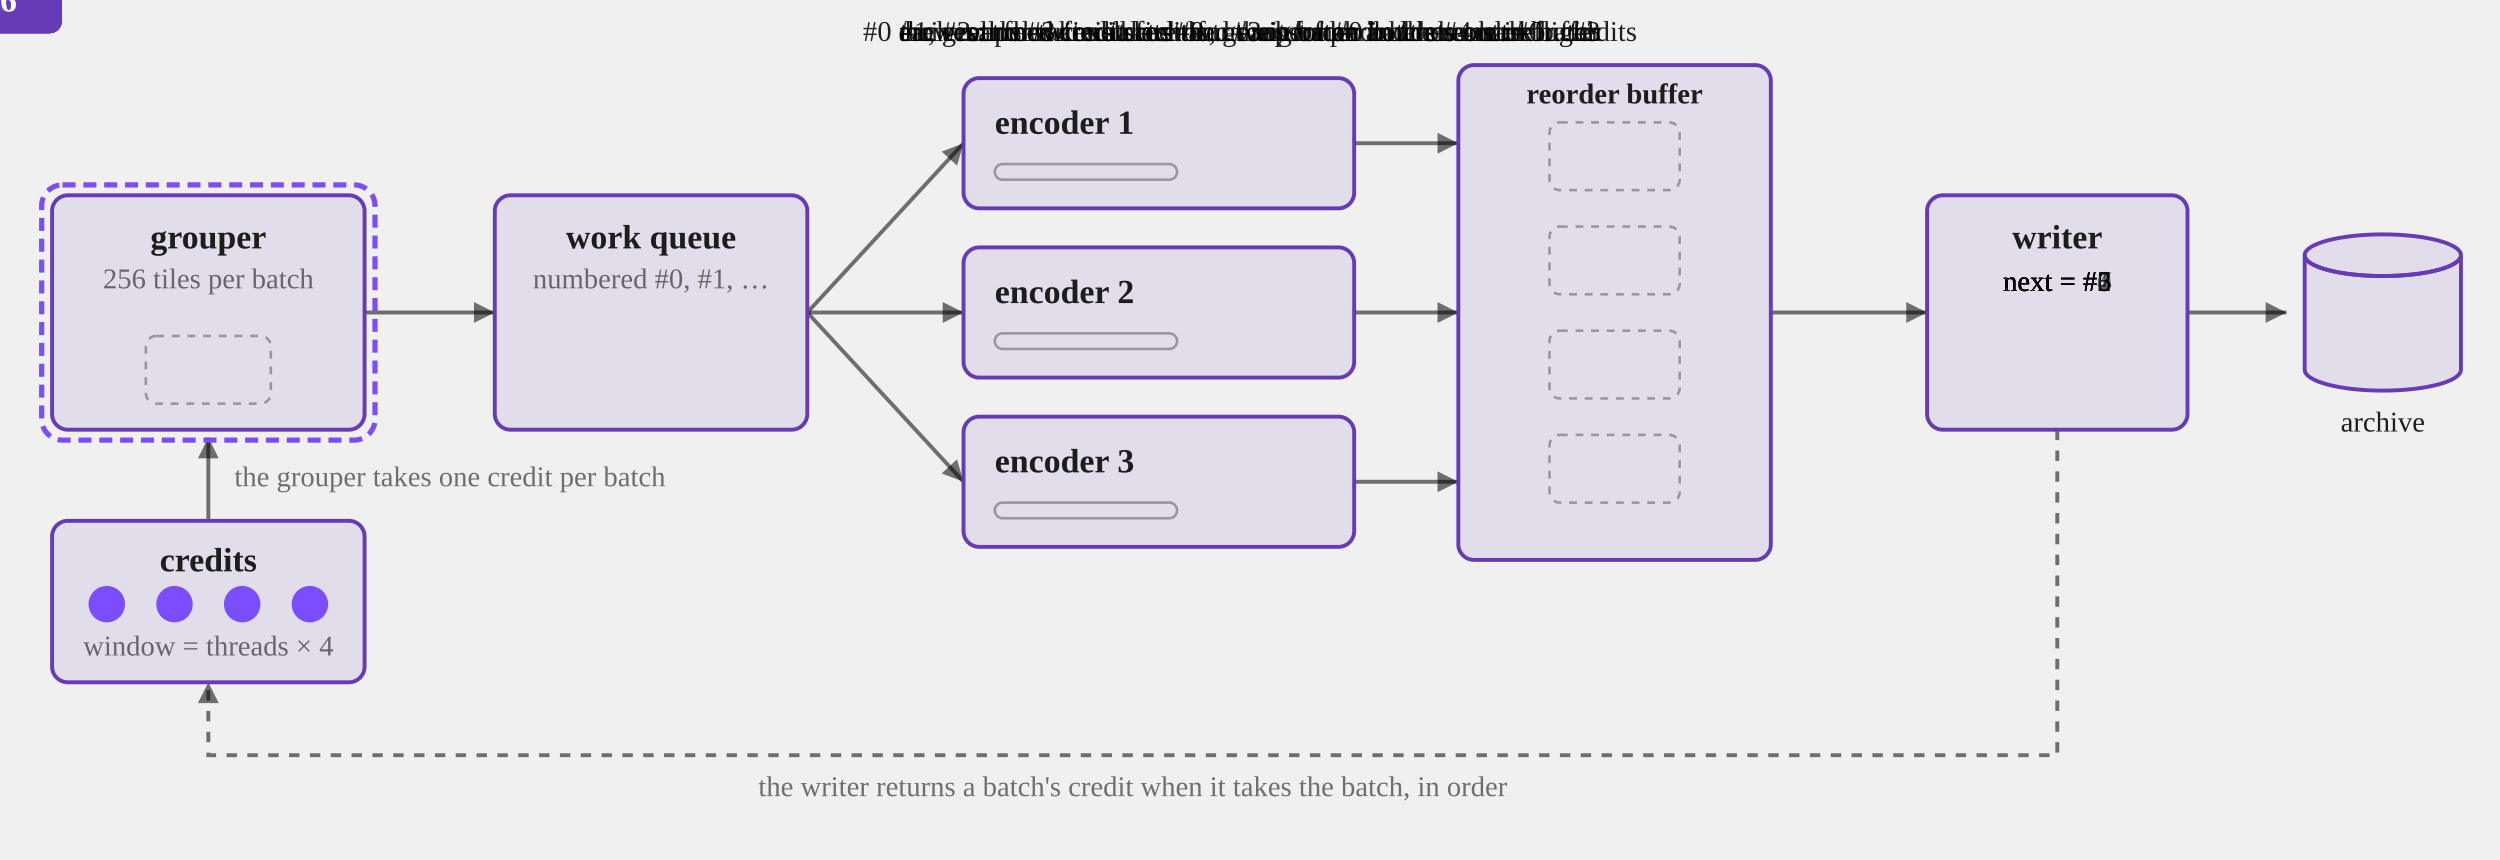
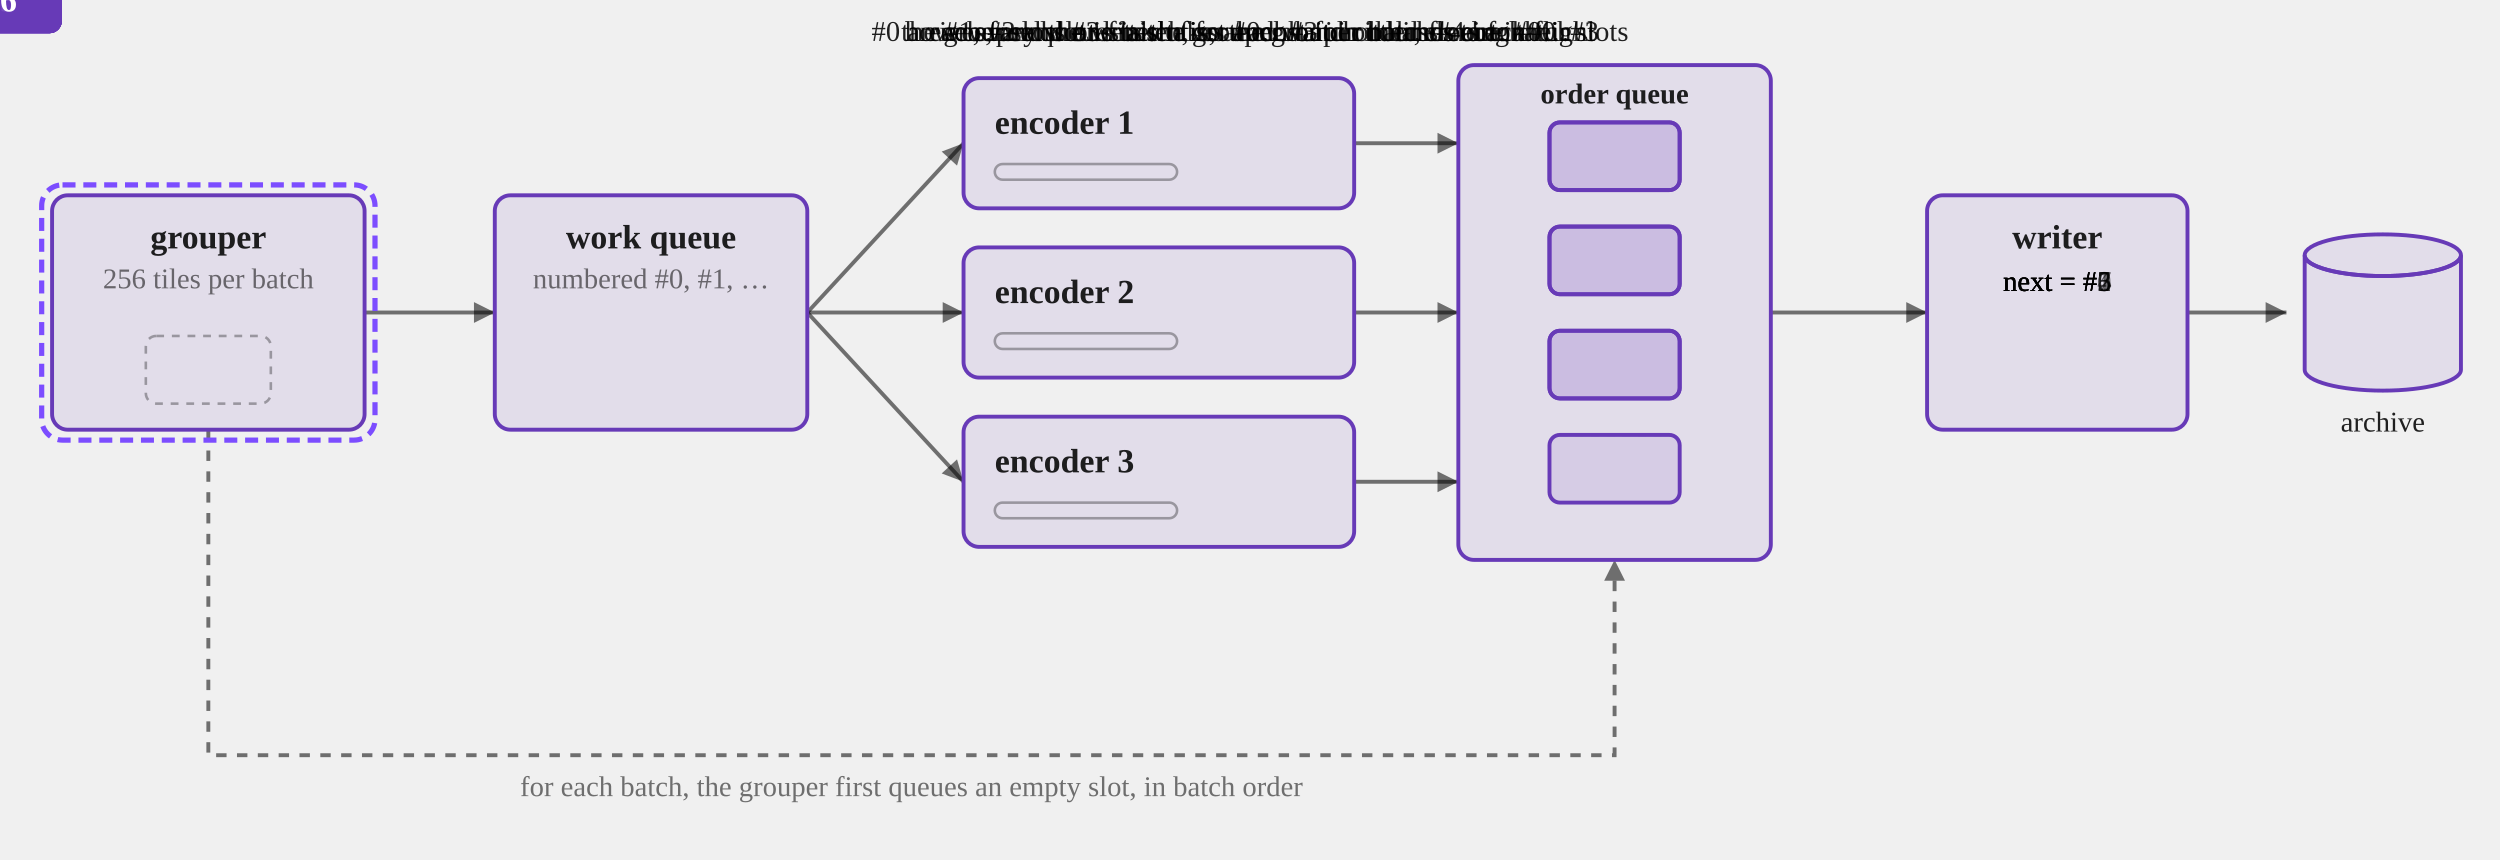
- <svg xmlns="http://www.w3.org/2000/svg" id="gen-ordered" viewBox="0 0 960 330" width="100%" role="img" aria-label="Ordered parallel encoding: credits bound the batches in flight, a reorder buffer restores production order">
+ <svg xmlns="http://www.w3.org/2000/svg" id="gen-ordered" viewBox="0 0 960 330" width="100%" role="img" aria-label="Ordered parallel encoding: a bounded queue of result slots, in batch order, limits the batches in flight and restores their order">
  <style>#gen-ordered{font-family:var(--md-text-font-family,system-ui),system-ui,sans-serif;font-size:13px}#gen-ordered .fg{fill:var(--md-default-fg-color,#000000de)}#gen-ordered .muted{fill:var(--md-default-fg-color--light,#0000008a)}#gen-ordered .line{stroke:var(--md-default-fg-color--lighter,#00000052);fill:none}#gen-ordered .arrow{stroke:var(--md-default-fg-color--light,#0000008a);fill:none;stroke-width:1.5}#gen-ordered .head{fill:var(--md-default-fg-color--light,#0000008a)}#gen-ordered text{dominant-baseline:central}#gen-ordered .t{font-weight:600}#gen-ordered .s{font-size:11px}#gen-ordered .mono{font-family:var(--md-code-font-family,ui-monospace),ui-monospace,monospace;font-size:11px}@media (prefers-reduced-motion:reduce){#gen-ordered .motion{display:none}}#gen-ordered .b-read{fill:var(--md-primary-fg-color,#673ab7);fill-opacity:.1;stroke:var(--md-primary-fg-color,#673ab7);stroke-width:1.5}#gen-ordered .f-read{fill:var(--md-accent-fg-color,#7c4dff)}#gen-ordered .k-read{stroke:var(--md-primary-fg-color,#673ab7)}#gen-ordered .b-render{fill:var(--md-primary-fg-color,#673ab7);fill-opacity:.1;stroke:var(--md-primary-fg-color,#673ab7);stroke-width:1.5}#gen-ordered .f-render{fill:var(--md-accent-fg-color,#7c4dff)}#gen-ordered .k-render{stroke:var(--md-primary-fg-color,#673ab7)}#gen-ordered .b-sort{fill:var(--md-primary-fg-color,#673ab7);fill-opacity:.1;stroke:var(--md-primary-fg-color,#673ab7);stroke-width:1.5}#gen-ordered .f-sort{fill:var(--md-accent-fg-color,#7c4dff)}#gen-ordered .k-sort{stroke:var(--md-primary-fg-color,#673ab7)}#gen-ordered .b-encode{fill:var(--md-primary-fg-color,#673ab7);fill-opacity:.1;stroke:var(--md-primary-fg-color,#673ab7);stroke-width:1.5}#gen-ordered .f-encode{fill:var(--md-accent-fg-color,#7c4dff)}#gen-ordered .k-encode{stroke:var(--md-primary-fg-color,#673ab7)}#gen-ordered .b-write{fill:var(--md-primary-fg-color,#673ab7);fill-opacity:.1;stroke:var(--md-primary-fg-color,#673ab7);stroke-width:1.5}#gen-ordered .f-write{fill:var(--md-accent-fg-color,#7c4dff)}#gen-ordered .k-write{stroke:var(--md-primary-fg-color,#673ab7)}#gen-ordered .b-alert{fill:var(--md-accent-fg-color,#7c4dff);fill-opacity:.1;stroke:var(--md-accent-fg-color,#7c4dff);stroke-width:1.5}#gen-ordered .f-alert{fill:var(--md-accent-fg-color,#7c4dff)}#gen-ordered .k-alert{stroke:var(--md-accent-fg-color,#7c4dff)}</style>
  <path class="arrow" d="M140 120 L190 120" />
  <path class="head" d="M190.0 120.0 L182.0 116.0 L182.0 124.0 Z" />
  <path class="arrow" d="M310 120 L370 55" />
  <path class="head" d="M370.0 55.0 L361.6 58.2 L367.5 63.6 Z" />
  <path class="arrow" d="M310 120 L370 120" />
  <path class="head" d="M370.0 120.0 L362.0 116.0 L362.0 124.0 Z" />
  <path class="arrow" d="M310 120 L370 185" />
  <path class="head" d="M370.0 185.0 L367.5 176.4 L361.6 181.8 Z" />
  <path class="arrow" d="M520 55 L560 55" />
  <path class="head" d="M560.0 55.0 L552.0 51.0 L552.0 59.0 Z" />
  <path class="arrow" d="M520 120 L560 120" />
  <path class="head" d="M560.0 120.0 L552.0 116.0 L552.0 124.0 Z" />
  <path class="arrow" d="M520 185 L560 185" />
  <path class="head" d="M560.0 185.0 L552.0 181.0 L552.0 189.0 Z" />
  <path class="arrow" d="M680 120 L740 120" />
  <path class="head" d="M740.0 120.0 L732.0 116.0 L732.0 124.0 Z" />
  <path class="arrow" d="M840 120 L878 120" />
  <path class="head" d="M878.0 120.0 L870.0 116.0 L870.0 124.0 Z" />
-   <path class="arrow" d="M790 165 L790 290 L80 290 L80 262" stroke-dasharray="4 4" />
-   <path class="head" d="M80.0 262.0 L76.0 270.0 L84.0 270.0 Z" />
-   <text class="muted s" x="435" y="302" text-anchor="middle">the writer returns a batch's credit when it takes the batch, in order</text>
-   <path class="arrow" d="M80 200 L80 168" />
-   <path class="head" d="M80.0 168.0 L76.0 176.0 L84.0 176.0 Z" />
-   <text class="muted s" x="90" y="183" text-anchor="start">the grouper takes one credit per batch</text>
+   <path class="arrow" d="M80 165 L80 290 L620 290 L620 223" stroke-dasharray="4 4" />
+   <path class="head" d="M620.0 215.0 L616.0 223.0 L624.0 223.0 Z" />
+   <text class="muted s" x="350" y="302" text-anchor="middle">for each batch, the grouper first queues an empty slot, in batch order</text>
  <rect class="b-sort" x="20" y="75" width="120" height="90" rx="6" />
  <text class="fg t" x="80" y="91" text-anchor="middle">grouper</text>
  <text class="muted s" x="80" y="107" text-anchor="middle">256 tiles per batch</text>
  <rect class="line" x="56" y="129" width="48" height="26" rx="4" stroke-dasharray="3 3" />
-   <rect class="b-sort" x="20" y="200" width="120" height="62" rx="6" />
-   <text class="fg t" x="80" y="215" text-anchor="middle">credits</text>
-   <text class="muted s" x="80" y="248" text-anchor="middle">window = threads × 4</text>
  <rect class="b-encode" x="190" y="75" width="120" height="90" rx="6" />
  <text class="fg t" x="250" y="91" text-anchor="middle">work queue</text>
  <text class="muted s" x="250" y="107" text-anchor="middle">numbered #0, #1, …</text>
  <rect class="b-encode" x="370" y="30" width="150" height="50" rx="6" />
  <text class="fg t" x="382" y="47" text-anchor="start">encoder 1</text>
  <rect class="line" x="382" y="63" width="70" height="6" rx="3" />
  <rect class="b-encode" x="370" y="95" width="150" height="50" rx="6" />
  <text class="fg t" x="382" y="112" text-anchor="start">encoder 2</text>
  <rect class="line" x="382" y="128" width="70" height="6" rx="3" />
  <rect class="b-encode" x="370" y="160" width="150" height="50" rx="6" />
  <text class="fg t" x="382" y="177" text-anchor="start">encoder 3</text>
  <rect class="line" x="382" y="193" width="70" height="6" rx="3" />
  <rect class="b-write" x="560" y="25" width="120" height="190" rx="6" />
-   <text class="fg t s" x="620" y="36" text-anchor="middle">reorder buffer</text>
+   <text class="fg t s" x="620" y="36" text-anchor="middle">order queue</text>
  <rect class="line" x="595" y="47" width="50" height="26" rx="4" stroke-dasharray="3 3" />
  <rect class="line" x="595" y="87" width="50" height="26" rx="4" stroke-dasharray="3 3" />
  <rect class="line" x="595" y="127" width="50" height="26" rx="4" stroke-dasharray="3 3" />
  <rect class="line" x="595" y="167" width="50" height="26" rx="4" stroke-dasharray="3 3" />
  <rect class="b-write" x="740" y="75" width="100" height="90" rx="6" />
  <text class="fg t" x="790" y="91" text-anchor="middle">writer</text>
  <path class="b-write" d="M885 98 a30 8 0 0 0 60 0 v44 a30 8 0 0 1 -60 0 Z" />
  <path class="b-write" d="M885 98 a30 8 0 0 1 60 0 a30 8 0 0 1 -60 0" />
  <text class="fg s" x="915" y="162" text-anchor="middle">archive</text>
  <g class="motion">
+     <circle class="f-sort" r="5">
+       <animateTransform attributeName="transform" type="translate" values="80 165;80 165;80 290;620 290;620 215;620 215" keyTimes="0;0.023;0.031;0.049;0.053;1" dur="13.0s" repeatCount="indefinite" />
+       <animate attributeName="opacity" values="0;1;0" keyTimes="0;0.023;0.053" dur="13.0s" calcMode="discrete" repeatCount="indefinite" />
+     </circle>
+     <rect class="b-sort" x="595" y="47" width="50" height="26" rx="4">
+       <animate attributeName="opacity" values="0;1;0" keyTimes="0;0.053;0.446" dur="13.0s" calcMode="discrete" repeatCount="indefinite" />
+     </rect>
+     <circle class="f-sort" r="5">
+       <animateTransform attributeName="transform" type="translate" values="80 165;80 165;80 290;620 290;620 215;620 215" keyTimes="0;0.046;0.054;0.072;0.076;1" dur="13.0s" repeatCount="indefinite" />
+       <animate attributeName="opacity" values="0;1;0" keyTimes="0;0.046;0.076" dur="13.0s" calcMode="discrete" repeatCount="indefinite" />
+     </circle>
+     <rect class="b-sort" x="595" y="87" width="50" height="26" rx="4">
+       <animate attributeName="opacity" values="0;1;0" keyTimes="0;0.076;0.508" dur="13.0s" calcMode="discrete" repeatCount="indefinite" />
+     </rect>
+     <circle class="f-sort" r="5">
+       <animateTransform attributeName="transform" type="translate" values="80 165;80 165;80 290;620 290;620 215;620 215" keyTimes="0;0.069;0.077;0.095;0.099;1" dur="13.0s" repeatCount="indefinite" />
+       <animate attributeName="opacity" values="0;1;0" keyTimes="0;0.069;0.099" dur="13.0s" calcMode="discrete" repeatCount="indefinite" />
+     </circle>
+     <rect class="b-sort" x="595" y="127" width="50" height="26" rx="4">
+       <animate attributeName="opacity" values="0;1;0" keyTimes="0;0.099;0.569" dur="13.0s" calcMode="discrete" repeatCount="indefinite" />
+     </rect>
+     <circle class="f-sort" r="5">
+       <animateTransform attributeName="transform" type="translate" values="80 165;80 165;80 290;620 290;620 215;620 215" keyTimes="0;0.092;0.1;0.118;0.122;1" dur="13.0s" repeatCount="indefinite" />
+       <animate attributeName="opacity" values="0;1;0" keyTimes="0;0.092;0.122" dur="13.0s" calcMode="discrete" repeatCount="indefinite" />
+     </circle>
+     <rect class="b-sort" x="595" y="167" width="50" height="26" rx="4">
+       <animate attributeName="opacity" values="0;1;0" keyTimes="0;0.122;0.631" dur="13.0s" calcMode="discrete" repeatCount="indefinite" />
+     </rect>
+     <circle class="f-sort" r="5">
+       <animateTransform attributeName="transform" type="translate" values="80 165;80 165;80 290;620 290;620 215;620 215" keyTimes="0;0.523;0.531;0.549;0.553;1" dur="13.0s" repeatCount="indefinite" />
+       <animate attributeName="opacity" values="0;1;0" keyTimes="0;0.523;0.553" dur="13.0s" calcMode="discrete" repeatCount="indefinite" />
+     </circle>
+     <rect class="b-sort" x="595" y="47" width="50" height="26" rx="4">
+       <animate attributeName="opacity" values="0;1;0" keyTimes="0;0.553;0.731" dur="13.0s" calcMode="discrete" repeatCount="indefinite" />
+     </rect>
+     <circle class="f-sort" r="5">
+       <animateTransform attributeName="transform" type="translate" values="80 165;80 165;80 290;620 290;620 215;620 215" keyTimes="0;0.585;0.592;0.61;0.615;1" dur="13.0s" repeatCount="indefinite" />
+       <animate attributeName="opacity" values="0;1;0" keyTimes="0;0.585;0.615" dur="13.0s" calcMode="discrete" repeatCount="indefinite" />
+     </circle>
+     <rect class="b-sort" x="595" y="87" width="50" height="26" rx="4">
+       <animate attributeName="opacity" values="0;1;0" keyTimes="0;0.615;0.792" dur="13.0s" calcMode="discrete" repeatCount="indefinite" />
+     </rect>
+     <circle class="f-sort" r="5">
+       <animateTransform attributeName="transform" type="translate" values="80 165;80 165;80 290;620 290;620 215;620 215" keyTimes="0;0.646;0.654;0.672;0.676;1" dur="13.0s" repeatCount="indefinite" />
+       <animate attributeName="opacity" values="0;1;0" keyTimes="0;0.646;0.676" dur="13.0s" calcMode="discrete" repeatCount="indefinite" />
+     </circle>
+     <rect class="b-sort" x="595" y="127" width="50" height="26" rx="4">
+       <animate attributeName="opacity" values="0;1;0" keyTimes="0;0.676;0.854" dur="13.0s" calcMode="discrete" repeatCount="indefinite" />
+     </rect>
    <rect class="f-encode" x="382" y="63" width="0" height="6" rx="3">
      <animate attributeName="width" values="0;0;70;0;0" keyTimes="0;0.092;0.385;0.385;1" dur="13.0s" repeatCount="indefinite" />
    </rect>
    <rect class="f-encode" x="382" y="128" width="0" height="6" rx="3">
      <animate attributeName="width" values="0;0;70;0;0" keyTimes="0;0.115;0.2;0.201;1" dur="13.0s" repeatCount="indefinite" />
    </rect>
    <rect class="f-encode" x="382" y="193" width="0" height="6" rx="3">
      <animate attributeName="width" values="0;0;70;0;0" keyTimes="0;0.139;0.246;0.247;1" dur="13.0s" repeatCount="indefinite" />
    </rect>
    <rect class="f-encode" x="382" y="128" width="0" height="6" rx="3">
      <animate attributeName="width" values="0;0;70;0;0" keyTimes="0;0.238;0.323;0.324;1" dur="13.0s" repeatCount="indefinite" />
    </rect>
    <rect class="f-encode" x="382" y="63" width="0" height="6" rx="3">
      <animate attributeName="width" values="0;0;70;0;0" keyTimes="0;0.585;0.669;0.67;1" dur="13.0s" repeatCount="indefinite" />
    </rect>
    <rect class="f-encode" x="382" y="128" width="0" height="6" rx="3">
      <animate attributeName="width" values="0;0;70;0;0" keyTimes="0;0.646;0.715;0.716;1" dur="13.0s" repeatCount="indefinite" />
    </rect>
    <rect class="f-encode" x="382" y="193" width="0" height="6" rx="3">
      <animate attributeName="width" values="0;0;70;0;0" keyTimes="0;0.708;0.769;0.77;1" dur="13.0s" repeatCount="indefinite" />
    </rect>
-     <circle class="f-sort" cx="41" cy="232" r="7">
-       <animate attributeName="opacity" values="0.15;0.15;1" keyTimes="0;0.492;0.777" dur="13.0s" calcMode="discrete" repeatCount="indefinite" />
-     </circle>
-     <circle class="f-sort" r="5">
-       <animateTransform attributeName="transform" type="translate" values="41 232;41 232;103 130;103 130" keyTimes="0;0;0.023;1" dur="13.0s" repeatCount="indefinite" />
-       <animate attributeName="opacity" values="1;0" keyTimes="0;0.023" dur="13.0s" calcMode="discrete" repeatCount="indefinite" />
-     </circle>
-     <circle class="f-sort" r="5">
-       <animateTransform attributeName="transform" type="translate" values="41 232;41 232;103 130;103 130" keyTimes="0;0.492;0.523;1" dur="13.0s" repeatCount="indefinite" />
-       <animate attributeName="opacity" values="0;1;0" keyTimes="0;0.492;0.523" dur="13.0s" calcMode="discrete" repeatCount="indefinite" />
-     </circle>
-     <circle class="f-sort" r="5">
-       <animateTransform attributeName="transform" type="translate" values="813 130;813 130;790 165;790 290;80 290;41 232;41 232" keyTimes="0;0.446;0.458;0.469;0.485;0.492;1" dur="13.0s" repeatCount="indefinite" />
-       <animate attributeName="opacity" values="0;1;0" keyTimes="0;0.446;0.492" dur="13.0s" calcMode="discrete" repeatCount="indefinite" />
-     </circle>
-     <circle class="f-sort" r="5">
-       <animateTransform attributeName="transform" type="translate" values="813 130;813 130;790 165;790 290;80 290;41 232;41 232" keyTimes="0;0.731;0.742;0.754;0.769;0.777;1" dur="13.0s" repeatCount="indefinite" />
-       <animate attributeName="opacity" values="0;1;0" keyTimes="0;0.731;0.777" dur="13.0s" calcMode="discrete" repeatCount="indefinite" />
-     </circle>
-     <circle class="f-sort" cx="67" cy="232" r="7">
-       <animate attributeName="opacity" values="1;0.15;0.15;1" keyTimes="0;0.015;0.554;0.839" dur="13.0s" calcMode="discrete" repeatCount="indefinite" />
-     </circle>
-     <circle class="f-sort" r="5">
-       <animateTransform attributeName="transform" type="translate" values="67 232;67 232;103 130;103 130" keyTimes="0;0.015;0.046;1" dur="13.0s" repeatCount="indefinite" />
-       <animate attributeName="opacity" values="0;1;0" keyTimes="0;0.015;0.046" dur="13.0s" calcMode="discrete" repeatCount="indefinite" />
-     </circle>
-     <circle class="f-sort" r="5">
-       <animateTransform attributeName="transform" type="translate" values="67 232;67 232;103 130;103 130" keyTimes="0;0.554;0.585;1" dur="13.0s" repeatCount="indefinite" />
-       <animate attributeName="opacity" values="0;1;0" keyTimes="0;0.554;0.585" dur="13.0s" calcMode="discrete" repeatCount="indefinite" />
-     </circle>
-     <circle class="f-sort" r="5">
-       <animateTransform attributeName="transform" type="translate" values="813 130;813 130;790 165;790 290;80 290;67 232;67 232" keyTimes="0;0.508;0.519;0.531;0.546;0.554;1" dur="13.0s" repeatCount="indefinite" />
-       <animate attributeName="opacity" values="0;1;0" keyTimes="0;0.508;0.554" dur="13.0s" calcMode="discrete" repeatCount="indefinite" />
-     </circle>
-     <circle class="f-sort" r="5">
-       <animateTransform attributeName="transform" type="translate" values="813 130;813 130;790 165;790 290;80 290;67 232;67 232" keyTimes="0;0.792;0.804;0.815;0.831;0.839;1" dur="13.0s" repeatCount="indefinite" />
-       <animate attributeName="opacity" values="0;1;0" keyTimes="0;0.792;0.839" dur="13.0s" calcMode="discrete" repeatCount="indefinite" />
-     </circle>
-     <circle class="f-sort" cx="93" cy="232" r="7">
-       <animate attributeName="opacity" values="1;0.15;0.15;1" keyTimes="0;0.038;0.615;0.9" dur="13.0s" calcMode="discrete" repeatCount="indefinite" />
-     </circle>
-     <circle class="f-sort" r="5">
-       <animateTransform attributeName="transform" type="translate" values="93 232;93 232;103 130;103 130" keyTimes="0;0.038;0.069;1" dur="13.0s" repeatCount="indefinite" />
-       <animate attributeName="opacity" values="0;1;0" keyTimes="0;0.038;0.069" dur="13.0s" calcMode="discrete" repeatCount="indefinite" />
-     </circle>
-     <circle class="f-sort" r="5">
-       <animateTransform attributeName="transform" type="translate" values="93 232;93 232;103 130;103 130" keyTimes="0;0.615;0.646;1" dur="13.0s" repeatCount="indefinite" />
-       <animate attributeName="opacity" values="0;1;0" keyTimes="0;0.615;0.646" dur="13.0s" calcMode="discrete" repeatCount="indefinite" />
-     </circle>
-     <circle class="f-sort" r="5">
-       <animateTransform attributeName="transform" type="translate" values="813 130;813 130;790 165;790 290;80 290;93 232;93 232" keyTimes="0;0.569;0.581;0.592;0.608;0.615;1" dur="13.0s" repeatCount="indefinite" />
-       <animate attributeName="opacity" values="0;1;0" keyTimes="0;0.569;0.615" dur="13.0s" calcMode="discrete" repeatCount="indefinite" />
-     </circle>
-     <circle class="f-sort" r="5">
-       <animateTransform attributeName="transform" type="translate" values="813 130;813 130;790 165;790 290;80 290;93 232;93 232" keyTimes="0;0.854;0.865;0.877;0.892;0.9;1" dur="13.0s" repeatCount="indefinite" />
-       <animate attributeName="opacity" values="0;1;0" keyTimes="0;0.854;0.9" dur="13.0s" calcMode="discrete" repeatCount="indefinite" />
-     </circle>
-     <circle class="f-sort" cx="119" cy="232" r="7">
-       <animate attributeName="opacity" values="1;0.15;1" keyTimes="0;0.061;0.677" dur="13.0s" calcMode="discrete" repeatCount="indefinite" />
-     </circle>
-     <circle class="f-sort" r="5">
-       <animateTransform attributeName="transform" type="translate" values="119 232;119 232;103 130;103 130" keyTimes="0;0.061;0.092;1" dur="13.0s" repeatCount="indefinite" />
-       <animate attributeName="opacity" values="0;1;0" keyTimes="0;0.061;0.092" dur="13.0s" calcMode="discrete" repeatCount="indefinite" />
-     </circle>
-     <circle class="f-sort" r="5">
-       <animateTransform attributeName="transform" type="translate" values="813 130;813 130;790 165;790 290;80 290;119 232;119 232" keyTimes="0;0.631;0.642;0.654;0.669;0.677;1" dur="13.0s" repeatCount="indefinite" />
-       <animate attributeName="opacity" values="0;1;0" keyTimes="0;0.631;0.677" dur="13.0s" calcMode="discrete" repeatCount="indefinite" />
-     </circle>
-     <g>
-       <animateTransform attributeName="transform" type="translate" values="80 142;80 142;250 142;250 142;488 55;488 55;620 180;620 180;790 142;790 142;915 120;915 120" keyTimes="0;0.023;0.054;0.061;0.092;0.385;0.415;0.415;0.446;0.477;0.508;1" dur="13.0s" repeatCount="indefinite" />
+     <g>
+       <animateTransform attributeName="transform" type="translate" values="80 142;80 142;250 142;250 142;488 55;488 55;620 60;620 60;790 142;790 142;915 120;915 120" keyTimes="0;0.023;0.054;0.061;0.092;0.385;0.415;0.415;0.446;0.477;0.508;1" dur="13.0s" repeatCount="indefinite" />
      <animate attributeName="opacity" values="0;0;1;1;0;0" keyTimes="0;0.023;0.035;0.508;0.531;1" dur="13.0s" repeatCount="indefinite" />
      <rect class="b-sort" x="-23" y="-12" width="46" height="24" rx="4" style="fill-opacity:.9" />
      <text class="fg t" x="0" y="0" text-anchor="middle" style="fill:#fff">#0</text>
      <circle class="f-sort" cx="23" cy="-12" r="5" style="stroke:#fff;stroke-width:1.5">
        <animate attributeName="opacity" values="0;1;0" keyTimes="0;0.023;0.446" dur="13.0s" calcMode="discrete" repeatCount="indefinite" />
      </circle>
    </g>
    <g>
-       <animateTransform attributeName="transform" type="translate" values="80 142;80 142;250 142;250 142;488 120;488 120;620 60;620 60;790 142;790 142;915 120;915 120" keyTimes="0;0.046;0.077;0.085;0.115;0.2;0.231;0.477;0.508;0.538;0.569;1" dur="13.0s" repeatCount="indefinite" />
+       <animateTransform attributeName="transform" type="translate" values="80 142;80 142;250 142;250 142;488 120;488 120;620 100;620 100;790 142;790 142;915 120;915 120" keyTimes="0;0.046;0.077;0.085;0.115;0.2;0.231;0.477;0.508;0.538;0.569;1" dur="13.0s" repeatCount="indefinite" />
      <animate attributeName="opacity" values="0;0;1;1;0;0" keyTimes="0;0.046;0.058;0.569;0.592;1" dur="13.0s" repeatCount="indefinite" />
      <rect class="b-sort" x="-23" y="-12" width="46" height="24" rx="4" style="fill-opacity:.9" />
      <text class="fg t" x="0" y="0" text-anchor="middle" style="fill:#fff">#1</text>
      <circle class="f-sort" cx="23" cy="-12" r="5" style="stroke:#fff;stroke-width:1.5">
        <animate attributeName="opacity" values="0;1;0" keyTimes="0;0.046;0.508" dur="13.0s" calcMode="discrete" repeatCount="indefinite" />
      </circle>
    </g>
    <g>
-       <animateTransform attributeName="transform" type="translate" values="80 142;80 142;250 142;250 142;488 185;488 185;620 100;620 100;790 142;790 142;915 120;915 120" keyTimes="0;0.069;0.1;0.108;0.139;0.246;0.277;0.538;0.569;0.6;0.631;1" dur="13.0s" repeatCount="indefinite" />
+       <animateTransform attributeName="transform" type="translate" values="80 142;80 142;250 142;250 142;488 185;488 185;620 140;620 140;790 142;790 142;915 120;915 120" keyTimes="0;0.069;0.1;0.108;0.139;0.246;0.277;0.538;0.569;0.6;0.631;1" dur="13.0s" repeatCount="indefinite" />
      <animate attributeName="opacity" values="0;0;1;1;0;0" keyTimes="0;0.069;0.081;0.631;0.654;1" dur="13.0s" repeatCount="indefinite" />
      <rect class="b-sort" x="-23" y="-12" width="46" height="24" rx="4" style="fill-opacity:.9" />
      <text class="fg t" x="0" y="0" text-anchor="middle" style="fill:#fff">#2</text>
      <circle class="f-sort" cx="23" cy="-12" r="5" style="stroke:#fff;stroke-width:1.5">
        <animate attributeName="opacity" values="0;1;0" keyTimes="0;0.069;0.569" dur="13.0s" calcMode="discrete" repeatCount="indefinite" />
      </circle>
    </g>
    <g>
-       <animateTransform attributeName="transform" type="translate" values="80 142;80 142;250 142;250 142;488 120;488 120;620 140;620 140;790 142;790 142;915 120;915 120" keyTimes="0;0.092;0.123;0.208;0.238;0.323;0.354;0.6;0.631;0.661;0.692;1" dur="13.0s" repeatCount="indefinite" />
+       <animateTransform attributeName="transform" type="translate" values="80 142;80 142;250 142;250 142;488 120;488 120;620 180;620 180;790 142;790 142;915 120;915 120" keyTimes="0;0.092;0.123;0.208;0.238;0.323;0.354;0.6;0.631;0.661;0.692;1" dur="13.0s" repeatCount="indefinite" />
      <animate attributeName="opacity" values="0;0;1;1;0;0" keyTimes="0;0.092;0.104;0.692;0.715;1" dur="13.0s" repeatCount="indefinite" />
      <rect class="b-sort" x="-23" y="-12" width="46" height="24" rx="4" style="fill-opacity:.9" />
      <text class="fg t" x="0" y="0" text-anchor="middle" style="fill:#fff">#3</text>
      <circle class="f-sort" cx="23" cy="-12" r="5" style="stroke:#fff;stroke-width:1.5">
        <animate attributeName="opacity" values="0;1;0" keyTimes="0;0.092;0.631" dur="13.0s" calcMode="discrete" repeatCount="indefinite" />
      </circle>
    </g>
    <g>
      <animateTransform attributeName="transform" type="translate" values="80 142;80 142;250 142;250 142;488 55;488 55;620 60;620 60;790 142;790 142;915 120;915 120" keyTimes="0;0.523;0.554;0.554;0.585;0.669;0.7;0.7;0.731;0.761;0.792;1" dur="13.0s" repeatCount="indefinite" />
      <animate attributeName="opacity" values="0;0;1;1;0;0" keyTimes="0;0.115;0.127;0.792;0.815;1" dur="13.0s" repeatCount="indefinite" />
      <rect class="b-sort" x="-23" y="-12" width="46" height="24" rx="4" style="fill-opacity:.9" />
      <text class="fg t" x="0" y="0" text-anchor="middle" style="fill:#fff">#4</text>
      <circle class="f-sort" cx="23" cy="-12" r="5" style="stroke:#fff;stroke-width:1.5">
        <animate attributeName="opacity" values="0;1;0" keyTimes="0;0.523;0.731" dur="13.0s" calcMode="discrete" repeatCount="indefinite" />
      </circle>
    </g>
    <g>
      <animateTransform attributeName="transform" type="translate" values="80 142;80 142;250 142;250 142;488 120;488 120;620 100;620 100;790 142;790 142;915 120;915 120" keyTimes="0;0.585;0.615;0.615;0.646;0.715;0.746;0.761;0.792;0.823;0.854;1" dur="13.0s" repeatCount="indefinite" />
      <animate attributeName="opacity" values="0;0;1;1;0;0" keyTimes="0;0.531;0.542;0.854;0.877;1" dur="13.0s" repeatCount="indefinite" />
      <rect class="b-sort" x="-23" y="-12" width="46" height="24" rx="4" style="fill-opacity:.9" />
      <text class="fg t" x="0" y="0" text-anchor="middle" style="fill:#fff">#5</text>
      <circle class="f-sort" cx="23" cy="-12" r="5" style="stroke:#fff;stroke-width:1.5">
        <animate attributeName="opacity" values="0;1;0" keyTimes="0;0.585;0.792" dur="13.0s" calcMode="discrete" repeatCount="indefinite" />
      </circle>
    </g>
    <g>
      <animateTransform attributeName="transform" type="translate" values="80 142;80 142;250 142;250 142;488 185;488 185;620 140;620 140;790 142;790 142;915 120;915 120" keyTimes="0;0.646;0.677;0.677;0.708;0.769;0.8;0.823;0.854;0.885;0.915;1" dur="13.0s" repeatCount="indefinite" />
      <animate attributeName="opacity" values="0;0;1;1;0;0" keyTimes="0;0.592;0.604;0.915;0.939;1" dur="13.0s" repeatCount="indefinite" />
      <rect class="b-sort" x="-23" y="-12" width="46" height="24" rx="4" style="fill-opacity:.9" />
      <text class="fg t" x="0" y="0" text-anchor="middle" style="fill:#fff">#6</text>
      <circle class="f-sort" cx="23" cy="-12" r="5" style="stroke:#fff;stroke-width:1.5">
        <animate attributeName="opacity" values="0;1;0" keyTimes="0;0.646;0.854" dur="13.0s" calcMode="discrete" repeatCount="indefinite" />
      </circle>
    </g>
    <text class="mono muted" x="790" y="108" text-anchor="middle">next = #0<animate attributeName="opacity" values="1;0" keyTimes="0;0.446" dur="13.0s" calcMode="discrete" repeatCount="indefinite" />
    </text>
    <text class="mono muted" x="790" y="108" text-anchor="middle">next = #1<animate attributeName="opacity" values="0;1;0" keyTimes="0;0.446;0.508" dur="13.0s" calcMode="discrete" repeatCount="indefinite" />
    </text>
    <text class="mono muted" x="790" y="108" text-anchor="middle">next = #2<animate attributeName="opacity" values="0;1;0" keyTimes="0;0.508;0.569" dur="13.0s" calcMode="discrete" repeatCount="indefinite" />
    </text>
    <text class="mono muted" x="790" y="108" text-anchor="middle">next = #3<animate attributeName="opacity" values="0;1;0" keyTimes="0;0.569;0.631" dur="13.0s" calcMode="discrete" repeatCount="indefinite" />
    </text>
    <text class="mono muted" x="790" y="108" text-anchor="middle">next = #4<animate attributeName="opacity" values="0;1;0" keyTimes="0;0.631;0.731" dur="13.0s" calcMode="discrete" repeatCount="indefinite" />
    </text>
    <text class="mono muted" x="790" y="108" text-anchor="middle">next = #5<animate attributeName="opacity" values="0;1;0" keyTimes="0;0.731;0.792" dur="13.0s" calcMode="discrete" repeatCount="indefinite" />
    </text>
    <text class="mono muted" x="790" y="108" text-anchor="middle">next = #6<animate attributeName="opacity" values="0;1;0" keyTimes="0;0.792;0.854" dur="13.0s" calcMode="discrete" repeatCount="indefinite" />
    </text>
    <text class="mono muted" x="790" y="108" text-anchor="middle">next = #7<animate attributeName="opacity" values="0;1;0" keyTimes="0;0.854;1" dur="13.0s" calcMode="discrete" repeatCount="indefinite" />
    </text>
    <rect x="16" y="71" width="128" height="98" rx="8" fill="none" class="k-alert" stroke-width="2" stroke-dasharray="5 3">
-       <animate attributeName="opacity" values="0;1;0;1;0;1;0" keyTimes="0;0.131;0.523;0.546;0.585;0.608;0.646" dur="13.0s" calcMode="discrete" repeatCount="indefinite" />
-     </rect>
-     <text class="fg s" x="480" y="12" text-anchor="middle">the grouper takes a credit for each batch it hands out: #0…#3<animate attributeName="opacity" values="1;0" keyTimes="0;0.115" dur="13.0s" calcMode="discrete" repeatCount="indefinite" />
-     </text>
-     <text class="fg s" x="480" y="12" text-anchor="middle">all four credits are out: the grouper holds #4 back<animate attributeName="opacity" values="0;1;0" keyTimes="0;0.115;0.2" dur="13.0s" calcMode="discrete" repeatCount="indefinite" />
-     </text>
-     <text class="fg s" x="480" y="12" text-anchor="middle">#1, #2 and #3 finish first and wait for #0 in the reorder buffer<animate attributeName="opacity" values="0;1;0" keyTimes="0;0.2;0.415" dur="13.0s" calcMode="discrete" repeatCount="indefinite" />
-     </text>
-     <text class="fg s" x="480" y="12" text-anchor="middle">#0 arrives: the writer takes #0…#3 in order and returns their credits<animate attributeName="opacity" values="0;1;0" keyTimes="0;0.415;0.523" dur="13.0s" calcMode="discrete" repeatCount="indefinite" />
-     </text>
-     <text class="fg s" x="480" y="12" text-anchor="middle">each returned credit lets the grouper hand out one more batch<animate attributeName="opacity" values="0;1;0" keyTimes="0;0.523;0.823" dur="13.0s" calcMode="discrete" repeatCount="indefinite" />
+       <animate attributeName="opacity" values="0;1;0" keyTimes="0;0.131;0.446" dur="13.0s" calcMode="discrete" repeatCount="indefinite" />
+     </rect>
+     <text class="fg s" x="480" y="12" text-anchor="middle">the grouper queues a slot for each batch it hands out: #0…#3<animate attributeName="opacity" values="1;0" keyTimes="0;0.115" dur="13.0s" calcMode="discrete" repeatCount="indefinite" />
+     </text>
+     <text class="fg s" x="480" y="12" text-anchor="middle">every slot is taken, so the grouper holds #4 back<animate attributeName="opacity" values="0;1;0" keyTimes="0;0.115;0.2" dur="13.0s" calcMode="discrete" repeatCount="indefinite" />
+     </text>
+     <text class="fg s" x="480" y="12" text-anchor="middle">#1, #2 and #3 finish first and wait in their slots for #0<animate attributeName="opacity" values="0;1;0" keyTimes="0;0.2;0.415" dur="13.0s" calcMode="discrete" repeatCount="indefinite" />
+     </text>
+     <text class="fg s" x="480" y="12" text-anchor="middle">#0 arrives, and the writer takes #0…#3 in order, freeing their slots<animate attributeName="opacity" values="0;1;0" keyTimes="0;0.415;0.523" dur="13.0s" calcMode="discrete" repeatCount="indefinite" />
+     </text>
+     <text class="fg s" x="480" y="12" text-anchor="middle">each freed slot lets the grouper hand out one more batch<animate attributeName="opacity" values="0;1;0" keyTimes="0;0.523;0.823" dur="13.0s" calcMode="discrete" repeatCount="indefinite" />
    </text>
    <text class="fg s" x="480" y="12" text-anchor="middle">however slow one batch is, at most four batches are in flight<animate attributeName="opacity" values="0;1;0" keyTimes="0;0.823;1" dur="13.0s" calcMode="discrete" repeatCount="indefinite" />
    </text>
  </g>
</svg>
